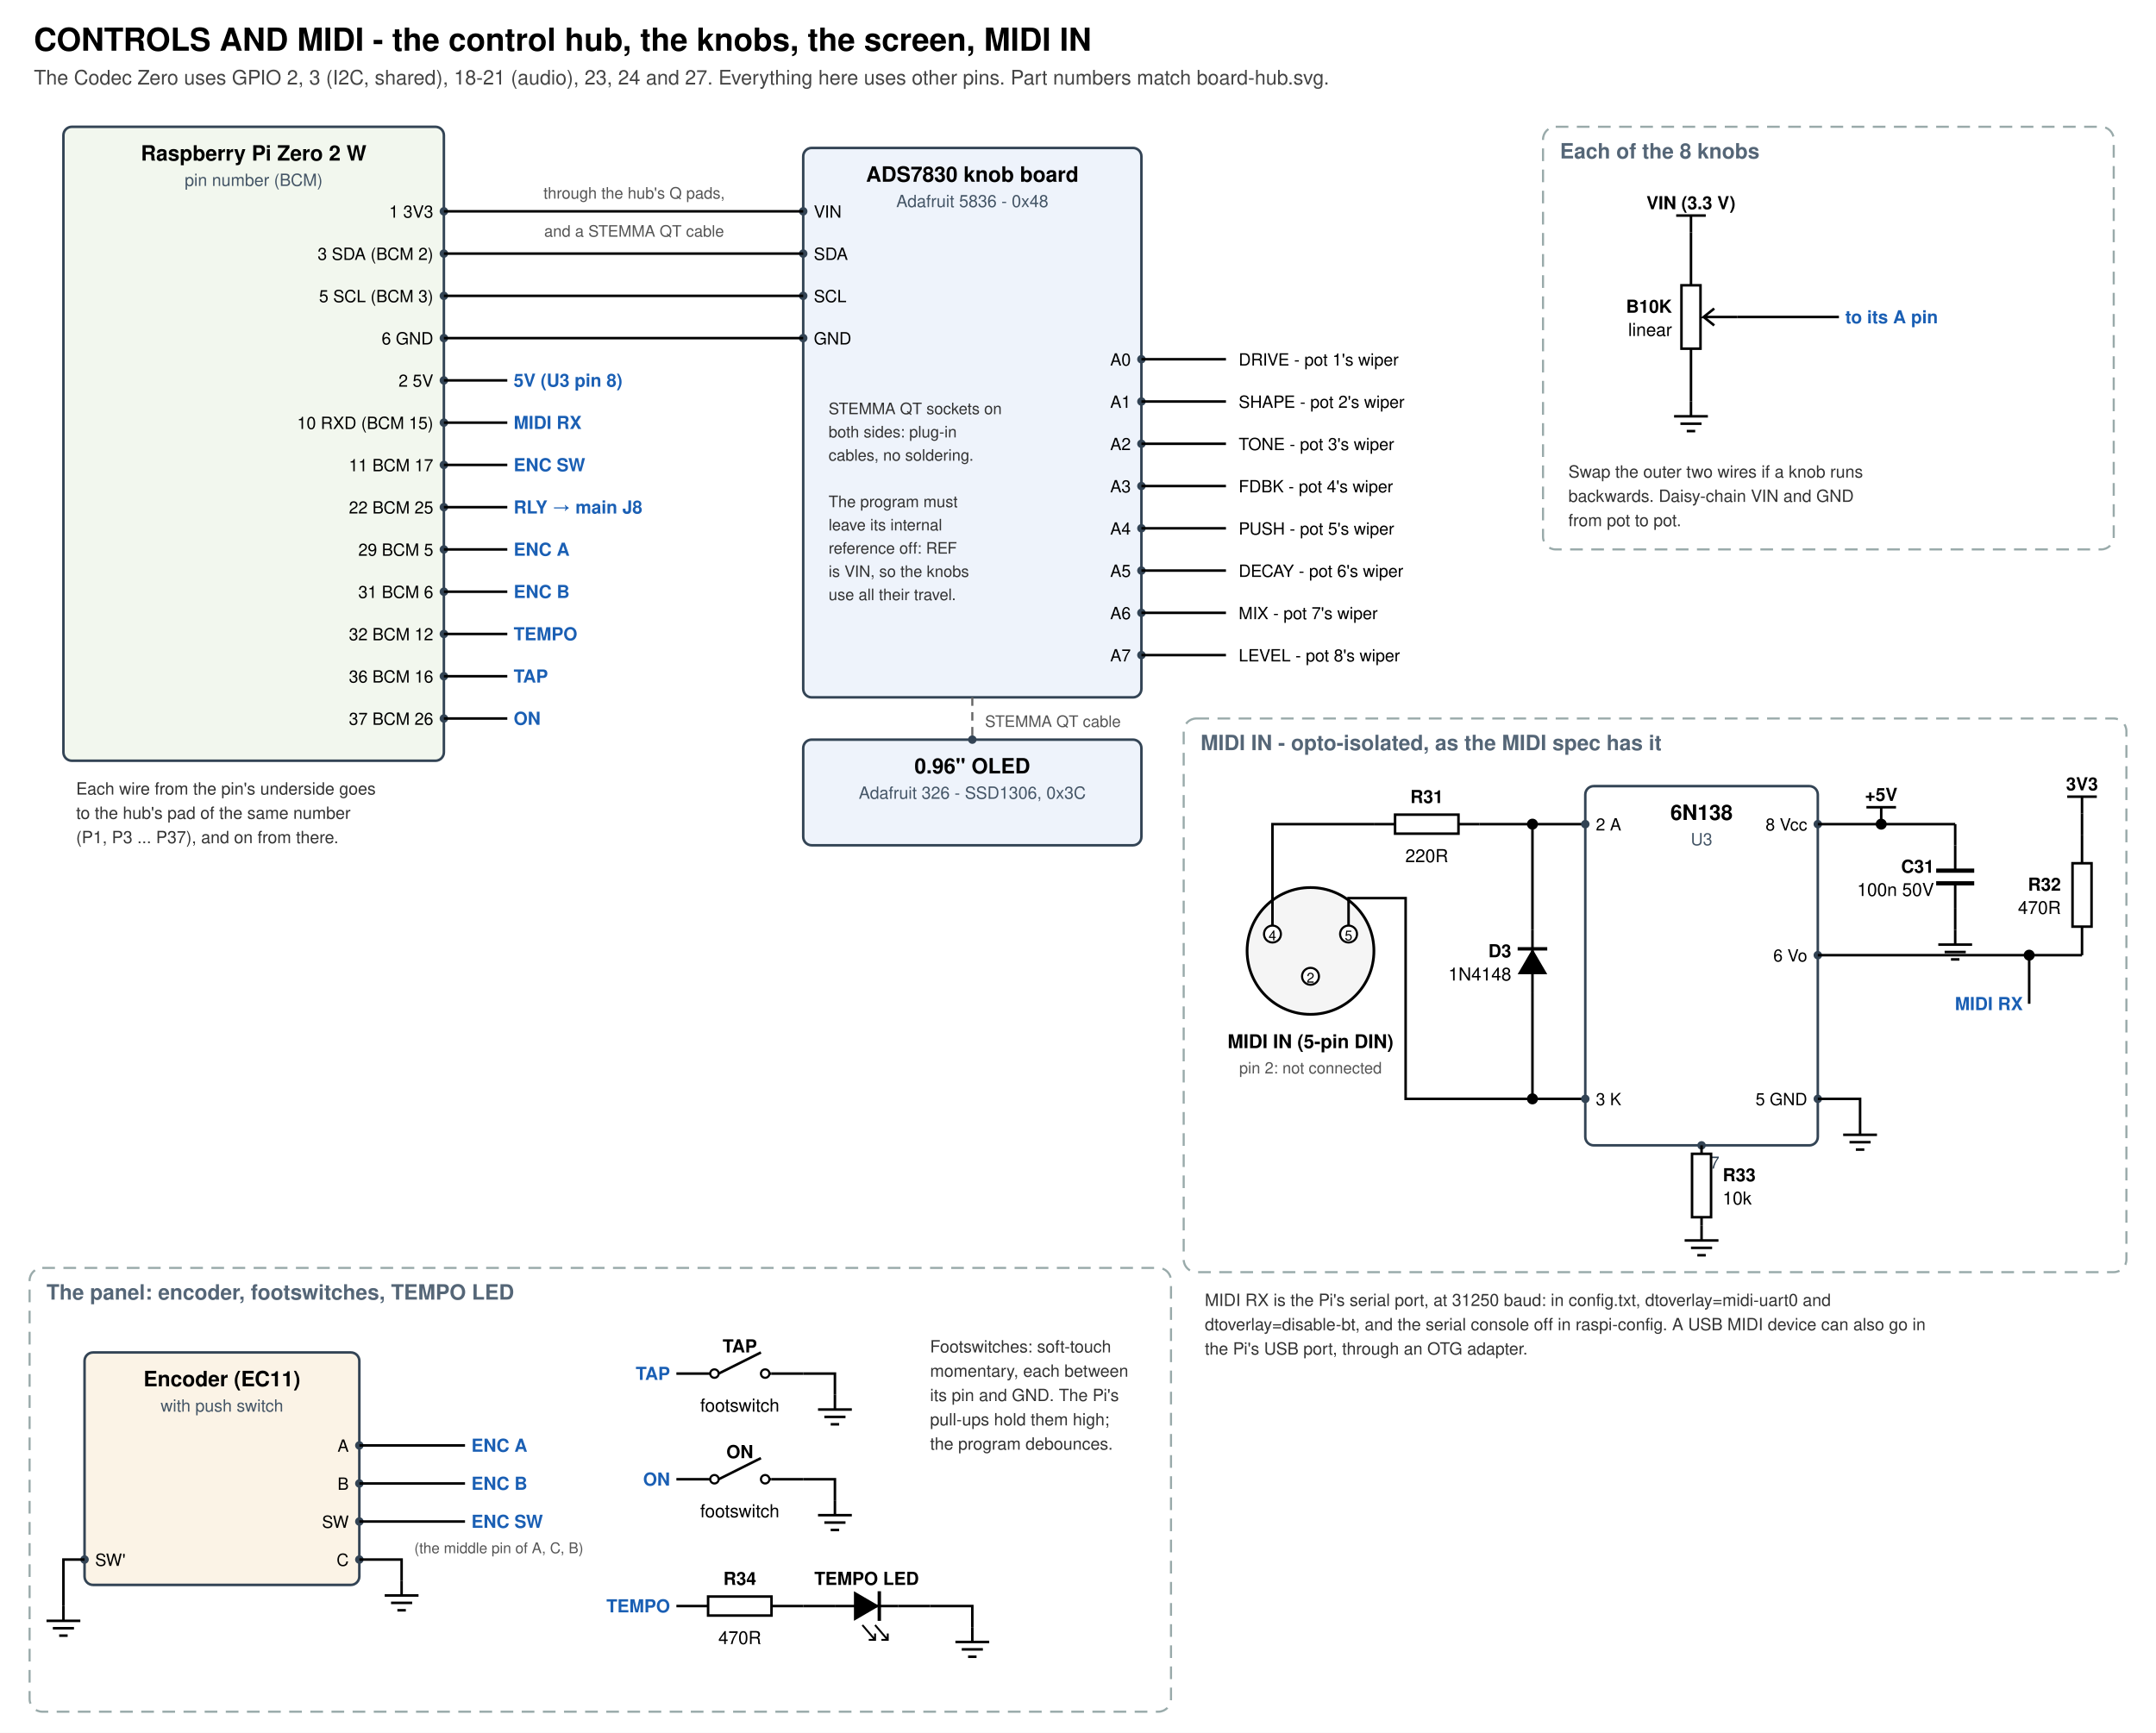
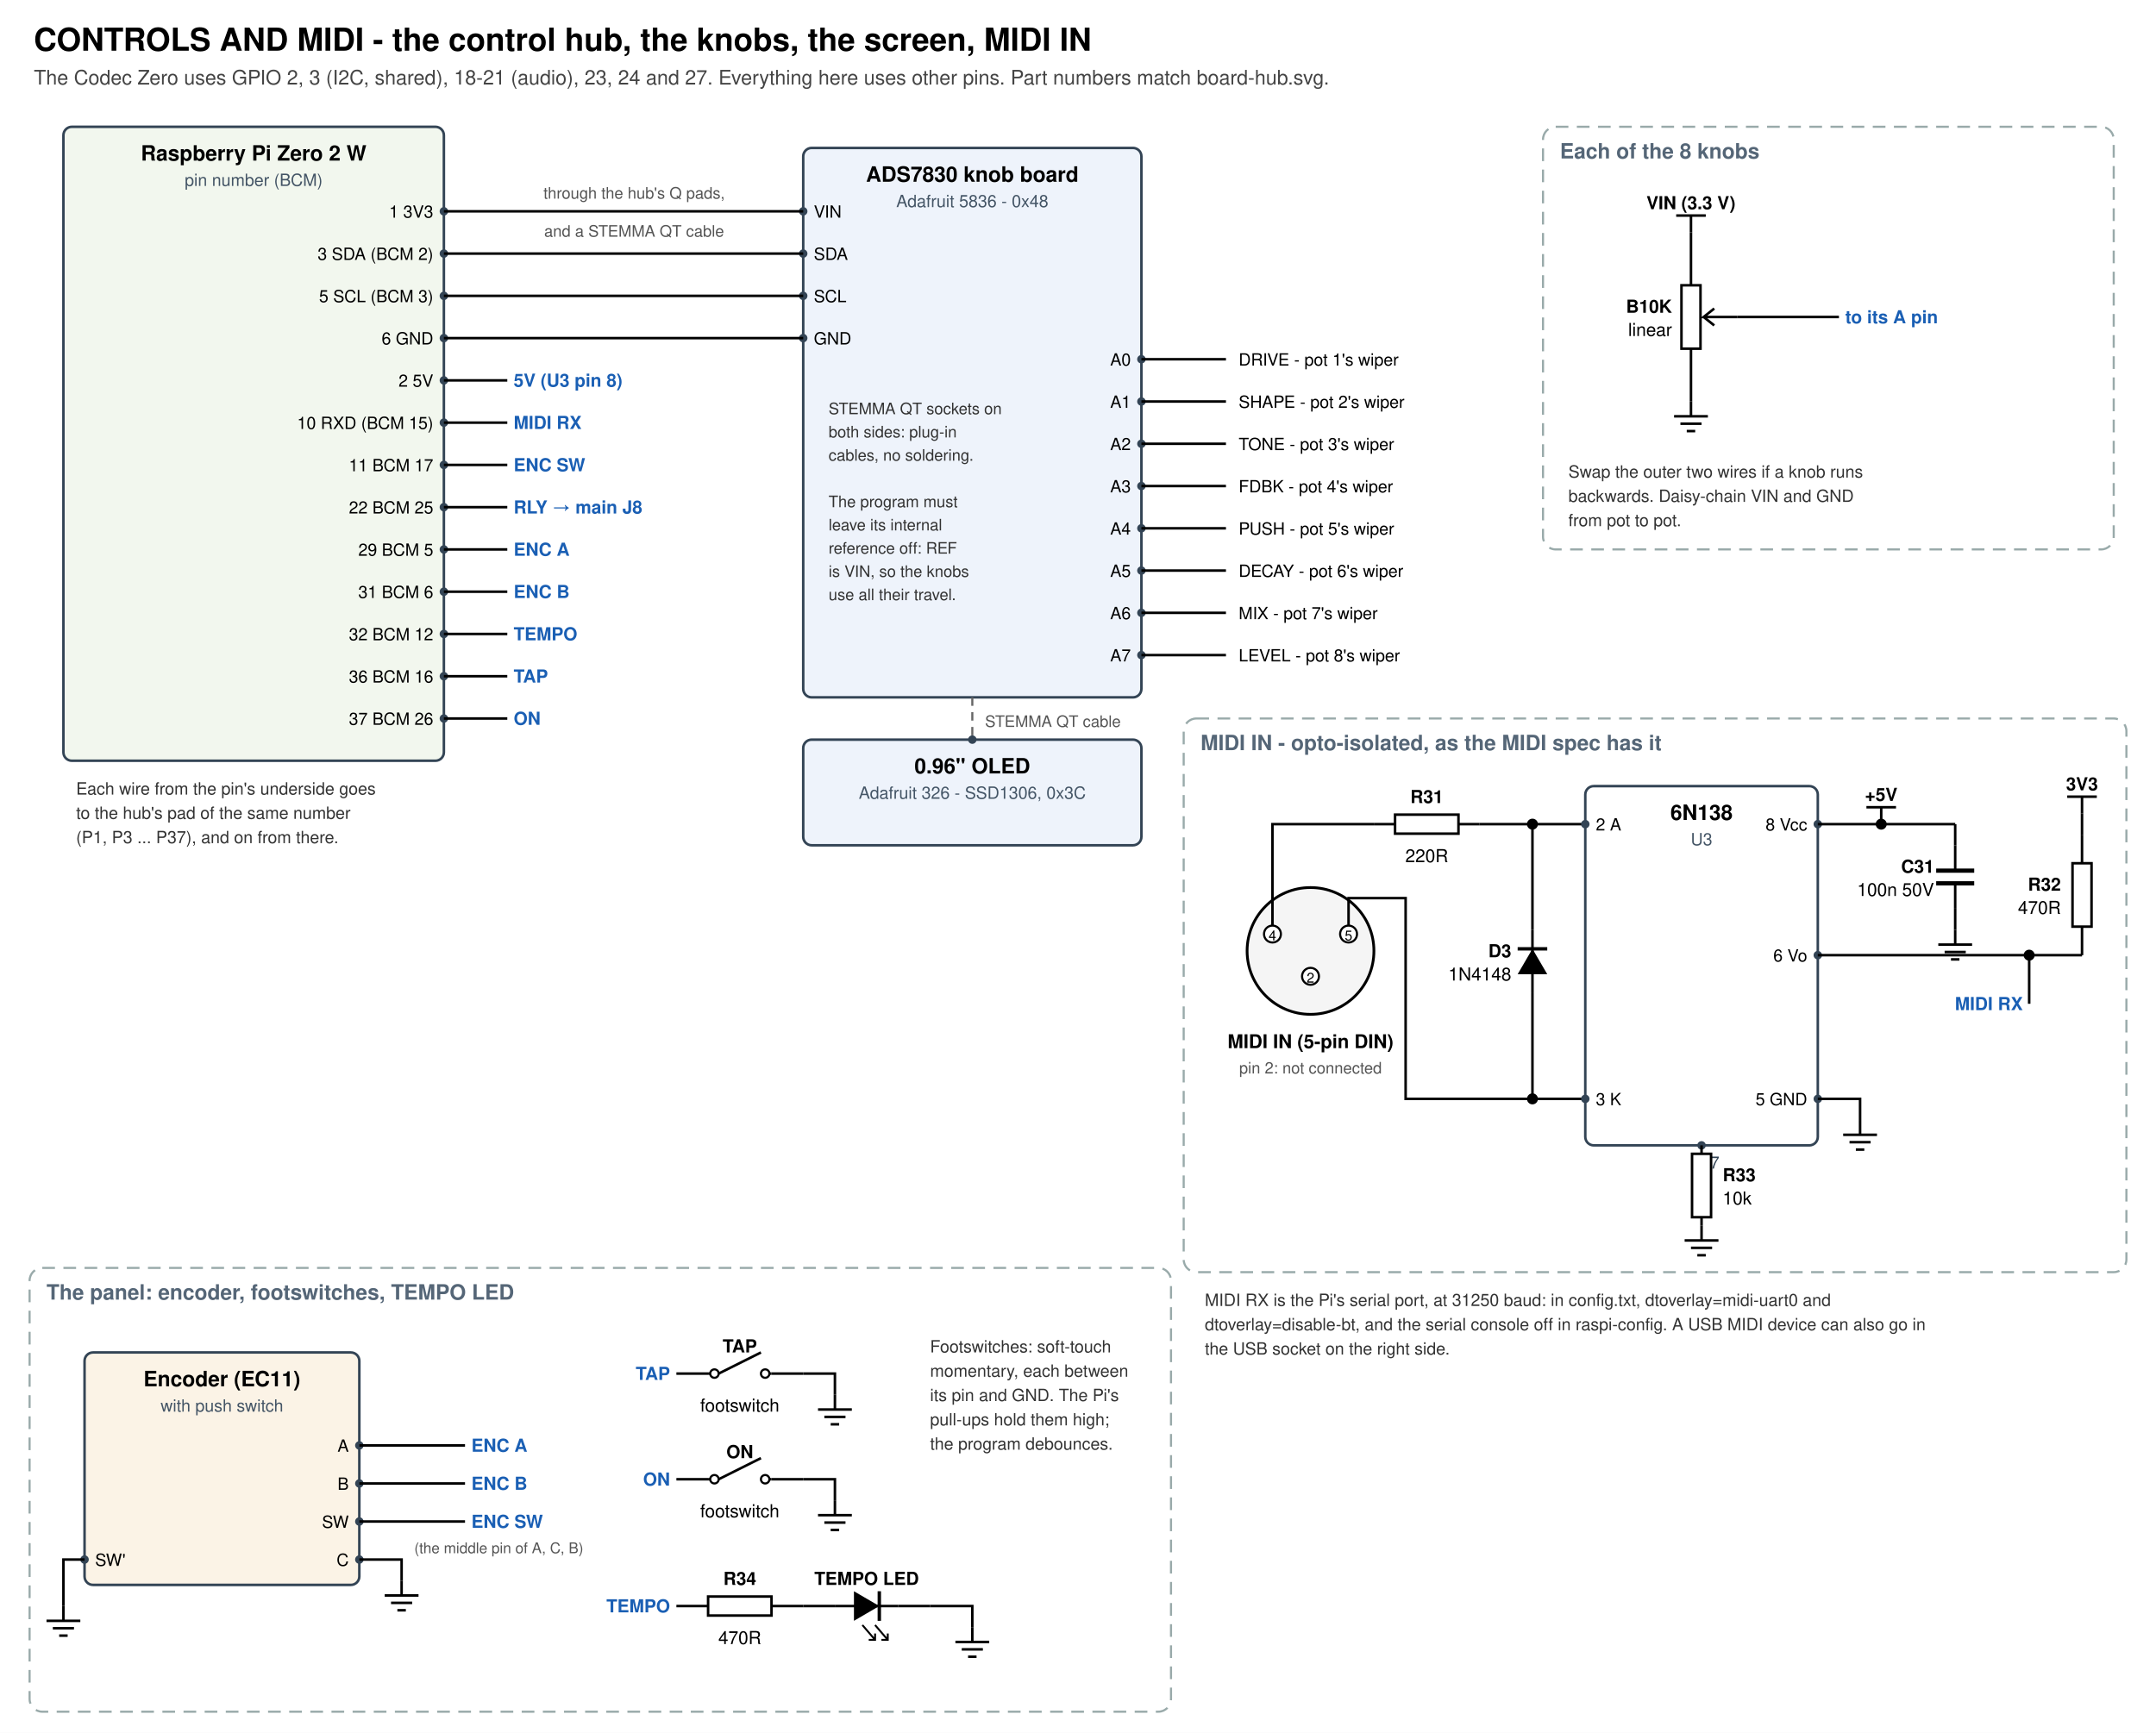
<svg xmlns="http://www.w3.org/2000/svg" viewBox="0 0 1020 820" width="1632" height="1312" font-family="Helvetica, Arial, sans-serif">
  <rect width="1020" height="820" fill="#fff" />
  <text x="16" y="24" font-size="15" font-weight="bold">CONTROLS AND MIDI - the control hub, the knobs, the screen, MIDI IN</text>
  <text x="16" y="40" font-size="9.5" fill="#444">The Codec Zero uses GPIO 2, 3 (I2C, shared), 18-21 (audio), 23, 24 and 27. Everything here uses other pins. Part numbers match board-hub.svg.</text>
  <rect x="30" y="60" width="180" height="300" rx="4" fill="#f2f7ee" stroke="#345" stroke-width="1.2" />
  <text x="120" y="76" font-size="10" text-anchor="middle" font-weight="bold" fill="#000">Raspberry Pi Zero 2 W</text>
  <text x="120" y="88" font-size="8" text-anchor="middle" font-weight="normal" fill="#456">pin number  (BCM)</text>
  <circle cx="210" cy="100" r="2" fill="#345" />
  <text x="205" y="103" font-size="8" text-anchor="end" font-weight="normal" fill="#000">1  3V3</text>
  <circle cx="210" cy="120" r="2" fill="#345" />
  <text x="205" y="123" font-size="8" text-anchor="end" font-weight="normal" fill="#000">3  SDA (BCM 2)</text>
  <circle cx="210" cy="140" r="2" fill="#345" />
  <text x="205" y="143" font-size="8" text-anchor="end" font-weight="normal" fill="#000">5  SCL (BCM 3)</text>
  <circle cx="210" cy="160" r="2" fill="#345" />
  <text x="205" y="163" font-size="8" text-anchor="end" font-weight="normal" fill="#000">6  GND</text>
  <circle cx="210" cy="180" r="2" fill="#345" />
  <text x="205" y="183" font-size="8" text-anchor="end" font-weight="normal" fill="#000">2  5V</text>
  <circle cx="210" cy="200" r="2" fill="#345" />
  <text x="205" y="203" font-size="8" text-anchor="end" font-weight="normal" fill="#000">10  RXD (BCM 15)</text>
  <circle cx="210" cy="220" r="2" fill="#345" />
  <text x="205" y="223" font-size="8" text-anchor="end" font-weight="normal" fill="#000">11  BCM 17</text>
  <circle cx="210" cy="240" r="2" fill="#345" />
  <text x="205" y="243" font-size="8" text-anchor="end" font-weight="normal" fill="#000">22  BCM 25</text>
  <circle cx="210" cy="260" r="2" fill="#345" />
  <text x="205" y="263" font-size="8" text-anchor="end" font-weight="normal" fill="#000">29  BCM 5</text>
  <circle cx="210" cy="280" r="2" fill="#345" />
  <text x="205" y="283" font-size="8" text-anchor="end" font-weight="normal" fill="#000">31  BCM 6</text>
  <circle cx="210" cy="300" r="2" fill="#345" />
  <text x="205" y="303" font-size="8" text-anchor="end" font-weight="normal" fill="#000">32  BCM 12</text>
  <circle cx="210" cy="320" r="2" fill="#345" />
  <text x="205" y="323" font-size="8" text-anchor="end" font-weight="normal" fill="#000">36  BCM 16</text>
  <circle cx="210" cy="340" r="2" fill="#345" />
  <text x="205" y="343" font-size="8" text-anchor="end" font-weight="normal" fill="#000">37  BCM 26</text>
  <text x="36" y="376" font-size="8" text-anchor="start" font-weight="normal" fill="#333">Each wire from the pin's underside goes</text>
  <text x="36" y="387.5" font-size="8" text-anchor="start" font-weight="normal" fill="#333">to the hub's pad of the same number</text>
  <text x="36" y="399" font-size="8" text-anchor="start" font-weight="normal" fill="#333">(P1, P3 ... P37), and on from there.</text>
  <path d="M210 180L240 180" fill="none" stroke="#000" stroke-width="1.2" />
  <text x="243" y="183" font-size="8.5" text-anchor="start" font-weight="bold" fill="#1a5fb4">5V (U3 pin 8)</text>
  <path d="M210 200L240 200" fill="none" stroke="#000" stroke-width="1.2" />
  <text x="243" y="203" font-size="8.5" text-anchor="start" font-weight="bold" fill="#1a5fb4">MIDI RX</text>
  <path d="M210 220L240 220" fill="none" stroke="#000" stroke-width="1.2" />
  <text x="243" y="223" font-size="8.5" text-anchor="start" font-weight="bold" fill="#1a5fb4">ENC SW</text>
  <path d="M210 240L240 240" fill="none" stroke="#000" stroke-width="1.2" />
  <text x="243" y="243" font-size="8.5" text-anchor="start" font-weight="bold" fill="#1a5fb4">RLY → main J8</text>
  <path d="M210 260L240 260" fill="none" stroke="#000" stroke-width="1.2" />
  <text x="243" y="263" font-size="8.5" text-anchor="start" font-weight="bold" fill="#1a5fb4">ENC A</text>
  <path d="M210 280L240 280" fill="none" stroke="#000" stroke-width="1.2" />
  <text x="243" y="283" font-size="8.5" text-anchor="start" font-weight="bold" fill="#1a5fb4">ENC B</text>
  <path d="M210 300L240 300" fill="none" stroke="#000" stroke-width="1.2" />
  <text x="243" y="303" font-size="8.5" text-anchor="start" font-weight="bold" fill="#1a5fb4">TEMPO</text>
  <path d="M210 320L240 320" fill="none" stroke="#000" stroke-width="1.2" />
  <text x="243" y="323" font-size="8.5" text-anchor="start" font-weight="bold" fill="#1a5fb4">TAP</text>
  <path d="M210 340L240 340" fill="none" stroke="#000" stroke-width="1.2" />
  <text x="243" y="343" font-size="8.5" text-anchor="start" font-weight="bold" fill="#1a5fb4">ON</text>
  <rect x="380" y="70" width="160" height="260" rx="4" fill="#eef3fb" stroke="#345" stroke-width="1.2" />
  <text x="460" y="86" font-size="10" text-anchor="middle" font-weight="bold" fill="#000">ADS7830 knob board</text>
  <text x="460" y="98" font-size="8" text-anchor="middle" font-weight="normal" fill="#456">Adafruit 5836 - 0x48</text>
  <circle cx="380" cy="100" r="2" fill="#345" />
  <text x="385" y="103" font-size="8" text-anchor="start" font-weight="normal" fill="#000">VIN</text>
  <circle cx="380" cy="120" r="2" fill="#345" />
  <text x="385" y="123" font-size="8" text-anchor="start" font-weight="normal" fill="#000">SDA</text>
  <circle cx="380" cy="140" r="2" fill="#345" />
  <text x="385" y="143" font-size="8" text-anchor="start" font-weight="normal" fill="#000">SCL</text>
  <circle cx="380" cy="160" r="2" fill="#345" />
  <text x="385" y="163" font-size="8" text-anchor="start" font-weight="normal" fill="#000">GND</text>
  <circle cx="540" cy="170" r="2" fill="#345" />
  <text x="535" y="173" font-size="8" text-anchor="end" font-weight="normal" fill="#000">A0</text>
  <circle cx="540" cy="190" r="2" fill="#345" />
  <text x="535" y="193" font-size="8" text-anchor="end" font-weight="normal" fill="#000">A1</text>
  <circle cx="540" cy="210" r="2" fill="#345" />
  <text x="535" y="213" font-size="8" text-anchor="end" font-weight="normal" fill="#000">A2</text>
  <circle cx="540" cy="230" r="2" fill="#345" />
  <text x="535" y="233" font-size="8" text-anchor="end" font-weight="normal" fill="#000">A3</text>
  <circle cx="540" cy="250" r="2" fill="#345" />
  <text x="535" y="253" font-size="8" text-anchor="end" font-weight="normal" fill="#000">A4</text>
  <circle cx="540" cy="270" r="2" fill="#345" />
  <text x="535" y="273" font-size="8" text-anchor="end" font-weight="normal" fill="#000">A5</text>
  <circle cx="540" cy="290" r="2" fill="#345" />
  <text x="535" y="293" font-size="8" text-anchor="end" font-weight="normal" fill="#000">A6</text>
  <circle cx="540" cy="310" r="2" fill="#345" />
  <text x="535" y="313" font-size="8" text-anchor="end" font-weight="normal" fill="#000">A7</text>
  <path d="M210 100L380 100" fill="none" stroke="#000" stroke-width="1.2" />
  <path d="M210 120L380 120" fill="none" stroke="#000" stroke-width="1.2" />
  <path d="M210 140L380 140" fill="none" stroke="#000" stroke-width="1.2" />
  <path d="M210 160L380 160" fill="none" stroke="#000" stroke-width="1.2" />
  <text x="300" y="94" font-size="7.5" text-anchor="middle" font-weight="normal" fill="#555">through the hub's Q pads,</text>
  <text x="300" y="112" font-size="7.5" text-anchor="middle" font-weight="normal" fill="#555">and a STEMMA QT cable</text>
  <text x="392" y="196" font-size="7.5" text-anchor="start" font-weight="normal" fill="#333">STEMMA QT sockets on</text>
  <text x="392" y="207" font-size="7.5" text-anchor="start" font-weight="normal" fill="#333">both sides: plug-in</text>
  <text x="392" y="218" font-size="7.5" text-anchor="start" font-weight="normal" fill="#333">cables, no soldering.</text>
  <text x="392" y="229" font-size="7.5" text-anchor="start" font-weight="normal" fill="#333" />
  <text x="392" y="240" font-size="7.5" text-anchor="start" font-weight="normal" fill="#333">The program must</text>
  <text x="392" y="251" font-size="7.5" text-anchor="start" font-weight="normal" fill="#333">leave its internal</text>
  <text x="392" y="262" font-size="7.5" text-anchor="start" font-weight="normal" fill="#333">reference off: REF</text>
  <text x="392" y="273" font-size="7.5" text-anchor="start" font-weight="normal" fill="#333">is VIN, so the knobs</text>
  <text x="392" y="284" font-size="7.5" text-anchor="start" font-weight="normal" fill="#333">use all their travel.</text>
  <path d="M540 170L580 170" fill="none" stroke="#000" stroke-width="1.2" />
  <text x="586" y="173" font-size="8" text-anchor="start" font-weight="normal" fill="#000">DRIVE - pot 1's wiper</text>
  <path d="M540 190L580 190" fill="none" stroke="#000" stroke-width="1.2" />
  <text x="586" y="193" font-size="8" text-anchor="start" font-weight="normal" fill="#000">SHAPE - pot 2's wiper</text>
  <path d="M540 210L580 210" fill="none" stroke="#000" stroke-width="1.2" />
  <text x="586" y="213" font-size="8" text-anchor="start" font-weight="normal" fill="#000">TONE - pot 3's wiper</text>
  <path d="M540 230L580 230" fill="none" stroke="#000" stroke-width="1.2" />
  <text x="586" y="233" font-size="8" text-anchor="start" font-weight="normal" fill="#000">FDBK - pot 4's wiper</text>
  <path d="M540 250L580 250" fill="none" stroke="#000" stroke-width="1.2" />
  <text x="586" y="253" font-size="8" text-anchor="start" font-weight="normal" fill="#000">PUSH - pot 5's wiper</text>
  <path d="M540 270L580 270" fill="none" stroke="#000" stroke-width="1.2" />
  <text x="586" y="273" font-size="8" text-anchor="start" font-weight="normal" fill="#000">DECAY - pot 6's wiper</text>
  <path d="M540 290L580 290" fill="none" stroke="#000" stroke-width="1.2" />
  <text x="586" y="293" font-size="8" text-anchor="start" font-weight="normal" fill="#000">MIX - pot 7's wiper</text>
  <path d="M540 310L580 310" fill="none" stroke="#000" stroke-width="1.2" />
  <text x="586" y="313" font-size="8" text-anchor="start" font-weight="normal" fill="#000">LEVEL - pot 8's wiper</text>
  <rect x="380" y="350" width="160" height="50" rx="4" fill="#eef3fb" stroke="#345" stroke-width="1.2" />
  <text x="460" y="366" font-size="10" text-anchor="middle" font-weight="bold" fill="#000">0.96" OLED</text>
  <text x="460" y="378" font-size="8" text-anchor="middle" font-weight="normal" fill="#456">Adafruit 326 - SSD1306, 0x3C</text>
  <circle cx="460" cy="350" r="2" fill="#345" />
  <path d="M460 330L460 350" fill="none" stroke="#666" stroke-width="1" stroke-dasharray="4 3" />
  <text x="466" y="344" font-size="7.5" text-anchor="start" font-weight="normal" fill="#555">STEMMA QT cable</text>
  <rect x="730" y="60" width="270" height="200" fill="none" stroke="#9aa" stroke-width="1" stroke-dasharray="6 4" rx="6" />
  <text x="738" y="75" font-size="10" text-anchor="start" font-weight="bold" fill="#567">Each of the 8 knobs</text>
  <path d="M800 110V102M793 102H807" stroke="#000" stroke-width="1.2" />
  <text x="800" y="99" font-size="8.5" text-anchor="middle" font-weight="bold" fill="#000">VIN (3.3 V)</text>
  <path d="M800 110L800 135" fill="none" stroke="#000" stroke-width="1.2" />
  <path d="M800 165L800 190" fill="none" stroke="#000" stroke-width="1.2" />
  <rect x="795.5" y="135" width="9" height="30" fill="#fff" stroke="#000" stroke-width="1.2" />
  <text x="810" y="148" font-size="8.5" text-anchor="start" font-weight="bold" fill="#000" />
  <path d="M822 150H806l5 -4m-5 4l5 4" stroke="#000" fill="none" stroke-width="1.2" />
  <text x="791" y="148" font-size="8.5" text-anchor="end" font-weight="bold" fill="#000">B10K</text>
  <text x="791" y="159" font-size="8.5" text-anchor="end" font-weight="normal" fill="#000">linear</text>
  <path d="M822 150L870 150" fill="none" stroke="#000" stroke-width="1.2" />
  <text x="873" y="153" font-size="8.5" text-anchor="start" font-weight="bold" fill="#1a5fb4">to its A pin</text>
  <path d="M800 190V197M792 197H808M795 200.5H805M798 204H802" stroke="#000" stroke-width="1.2" fill="none" />
  <text x="742" y="226" font-size="8" text-anchor="start" font-weight="normal" fill="#333">Swap the outer two wires if a knob runs</text>
  <text x="742" y="237.5" font-size="8" text-anchor="start" font-weight="normal" fill="#333">backwards. Daisy-chain VIN and GND</text>
  <text x="742" y="249" font-size="8" text-anchor="start" font-weight="normal" fill="#333">from pot to pot.</text>
  <rect x="560" y="340" width="446" height="262" fill="none" stroke="#9aa" stroke-width="1" stroke-dasharray="6 4" rx="6" />
  <text x="568" y="355" font-size="10" text-anchor="start" font-weight="bold" fill="#567">MIDI IN - opto-isolated, as the MIDI spec has it</text>
  <circle cx="620" cy="450" r="30" fill="#f5f5f5" stroke="#000" stroke-width="1.3" />
  <circle cx="602" cy="442" r="4" fill="#fff" stroke="#000" />
  <text x="602" y="445" font-size="6.5" text-anchor="middle" font-weight="normal" fill="#000">4</text>
  <circle cx="638" cy="442" r="4" fill="#fff" stroke="#000" />
  <text x="638" y="445" font-size="6.5" text-anchor="middle" font-weight="normal" fill="#000">5</text>
  <circle cx="620" cy="462" r="4" fill="#fff" stroke="#000" />
  <text x="620" y="465" font-size="6.5" text-anchor="middle" font-weight="normal" fill="#000">2</text>
  <text x="620" y="496" font-size="9" text-anchor="middle" font-weight="bold" fill="#000">MIDI IN (5-pin DIN)</text>
  <text x="620" y="508" font-size="7.5" text-anchor="middle" font-weight="normal" fill="#555">pin 2: not connected</text>
  <path d="M602 438L602 390L650 390" fill="none" stroke="#000" stroke-width="1.2" />
  <path d="M650 390L660 390" fill="none" stroke="#000" stroke-width="1.2" />
  <path d="M690 390L700 390" fill="none" stroke="#000" stroke-width="1.2" />
  <rect x="660" y="385.5" width="30" height="9" fill="#fff" stroke="#000" stroke-width="1.2" />
  <text x="675" y="380" font-size="8.5" text-anchor="middle" font-weight="bold" fill="#000">R31</text>
  <text x="675" y="408" font-size="8.5" text-anchor="middle" font-weight="normal" fill="#000">220R</text>
  <path d="M700 390L750 390" fill="none" stroke="#000" stroke-width="1.2" />
  <circle cx="725" cy="390" r="2.6" fill="#000" />
  <path d="M638 438L638 425L665 425L665 520L750 520" fill="none" stroke="#000" stroke-width="1.2" />
  <circle cx="725" cy="520" r="2.6" fill="#000" />
  <path d="M725 520L725 470" fill="none" stroke="#000" stroke-width="1.2" />
  <path d="M725 440L725 390" fill="none" stroke="#000" stroke-width="1.2" />
  <path d="M725 440L725 470" fill="none" stroke="#000" stroke-width="1.2" />
  <path d="M718 461H732L725 449Z" fill="#000" />
  <path d="M718 449H732" stroke="#000" stroke-width="1.6" />
  <text x="715" y="453" font-size="8.5" text-anchor="end" font-weight="bold" fill="#000">D3</text>
  <text x="715" y="464" font-size="8.5" text-anchor="end" font-weight="normal" fill="#000">1N4148</text>
  <rect x="750" y="372" width="110" height="170" rx="4" fill="#fff" stroke="#345" stroke-width="1.2" />
  <text x="805" y="388" font-size="10" text-anchor="middle" font-weight="bold" fill="#000">6N138</text>
  <text x="805" y="400" font-size="8" text-anchor="middle" font-weight="normal" fill="#456">U3</text>
  <circle cx="750" cy="390" r="2" fill="#345" />
  <text x="755" y="393" font-size="8" text-anchor="start" font-weight="normal" fill="#000">2 A</text>
  <circle cx="750" cy="520" r="2" fill="#345" />
  <text x="755" y="523" font-size="8" text-anchor="start" font-weight="normal" fill="#000">3 K</text>
  <circle cx="860" cy="390" r="2" fill="#345" />
  <text x="855" y="393" font-size="8" text-anchor="end" font-weight="normal" fill="#000">8 Vcc</text>
  <circle cx="860" cy="452" r="2" fill="#345" />
  <text x="855" y="455" font-size="8" text-anchor="end" font-weight="normal" fill="#000">6 Vo</text>
  <circle cx="860" cy="520" r="2" fill="#345" />
  <text x="855" y="523" font-size="8" text-anchor="end" font-weight="normal" fill="#000">5 GND</text>
  <circle cx="805" cy="542" r="2" fill="#345" />
  <text x="809" y="553" font-size="8" text-anchor="start" font-weight="normal" fill="#345">7</text>
  <path d="M860 390L925 390" fill="none" stroke="#000" stroke-width="1.2" />
  <circle cx="890" cy="390" r="2.6" fill="#000" />
  <path d="M890 390V382M883 382H897" stroke="#000" stroke-width="1.2" />
  <text x="890" y="379" font-size="8.5" text-anchor="middle" font-weight="bold" fill="#000">+5V</text>
  <path d="M925 390L925 400" fill="none" stroke="#000" stroke-width="1.2" />
  <path d="M925 430L925 440" fill="none" stroke="#000" stroke-width="1.2" />
  <path d="M925 400L925 412" fill="none" stroke="#000" stroke-width="1.2" />
  <path d="M925 418L925 430" fill="none" stroke="#000" stroke-width="1.2" />
  <path d="M916 412H934M916 418H934" stroke="#000" stroke-width="2" />
  <text x="915" y="413" font-size="8.5" text-anchor="end" font-weight="bold" fill="#000">C31</text>
  <text x="915" y="424" font-size="8.5" text-anchor="end" font-weight="normal" fill="#000">100n 50V</text>
  <path d="M925 440V447M917 447H933M920 450.5H930M923 454H927" stroke="#000" stroke-width="1.2" fill="none" />
  <path d="M860 452L985 452" fill="none" stroke="#000" stroke-width="1.2" />
  <circle cx="960" cy="452" r="2.6" fill="#000" />
  <path d="M985 452L985 438.5" fill="none" stroke="#000" stroke-width="1.2" />
  <path d="M985 408.5L985 395" fill="none" stroke="#000" stroke-width="1.2" />
  <rect x="980.5" y="408.5" width="9" height="30" fill="#fff" stroke="#000" stroke-width="1.2" />
  <text x="975" y="421.5" font-size="8.5" text-anchor="end" font-weight="bold" fill="#000">R32</text>
  <text x="975" y="432.5" font-size="8.5" text-anchor="end" font-weight="normal" fill="#000">470R</text>
  <path d="M985 395L985 385" fill="none" stroke="#000" stroke-width="1.2" />
  <path d="M985 385V377M978 377H992" stroke="#000" stroke-width="1.2" />
  <text x="985" y="374" font-size="8.5" text-anchor="middle" font-weight="bold" fill="#000">3V3</text>
  <path d="M960 452L960 475" fill="none" stroke="#000" stroke-width="1.2" />
  <text x="957" y="478" font-size="8.5" text-anchor="end" font-weight="bold" fill="#1a5fb4">MIDI RX</text>
  <path d="M860 520L880 520L880 530" fill="none" stroke="#000" stroke-width="1.2" />
  <path d="M880 530V537M872 537H888M875 540.5H885M878 544H882" stroke="#000" stroke-width="1.2" fill="none" />
  <path d="M805 542L805 546" fill="none" stroke="#000" stroke-width="1.2" />
  <path d="M805 576L805 580" fill="none" stroke="#000" stroke-width="1.2" />
  <rect x="800.5" y="546" width="9" height="30" fill="#fff" stroke="#000" stroke-width="1.2" />
  <text x="815" y="559" font-size="8.5" text-anchor="start" font-weight="bold" fill="#000">R33</text>
  <text x="815" y="570" font-size="8.5" text-anchor="start" font-weight="normal" fill="#000">10k</text>
  <path d="M805 580V587M797 587H813M800 590.5H810M803 594H807" stroke="#000" stroke-width="1.2" fill="none" />
  <text x="570" y="618" font-size="8" text-anchor="start" font-weight="normal" fill="#333">MIDI RX is the Pi's serial port, at 31250 baud: in config.txt, dtoverlay=midi-uart0 and</text>
  <text x="570" y="629.5" font-size="8" text-anchor="start" font-weight="normal" fill="#333">dtoverlay=disable-bt, and the serial console off in raspi-config. A USB MIDI device can also go in</text>
-   <text x="570" y="641" font-size="8" text-anchor="start" font-weight="normal" fill="#333">the Pi's USB port, through an OTG adapter.</text>
+   <text x="570" y="641" font-size="8" text-anchor="start" font-weight="normal" fill="#333">the USB socket on the right side.</text>
  <rect x="14" y="600" width="540" height="210" fill="none" stroke="#9aa" stroke-width="1" stroke-dasharray="6 4" rx="6" />
  <text x="22" y="615" font-size="10" text-anchor="start" font-weight="bold" fill="#567">The panel: encoder, footswitches, TEMPO LED</text>
  <rect x="40" y="640" width="130" height="110" rx="4" fill="#fbf3e6" stroke="#345" stroke-width="1.2" />
  <text x="105" y="656" font-size="10" text-anchor="middle" font-weight="bold" fill="#000">Encoder (EC11)</text>
  <text x="105" y="668" font-size="8" text-anchor="middle" font-weight="normal" fill="#456">with push switch</text>
  <circle cx="170" cy="684" r="2" fill="#345" />
  <text x="165" y="687" font-size="8" text-anchor="end" font-weight="normal" fill="#000">A</text>
  <circle cx="170" cy="702" r="2" fill="#345" />
  <text x="165" y="705" font-size="8" text-anchor="end" font-weight="normal" fill="#000">B</text>
  <circle cx="170" cy="720" r="2" fill="#345" />
  <text x="165" y="723" font-size="8" text-anchor="end" font-weight="normal" fill="#000">SW</text>
  <circle cx="170" cy="738" r="2" fill="#345" />
  <text x="165" y="741" font-size="8" text-anchor="end" font-weight="normal" fill="#000">C</text>
  <circle cx="40" cy="738" r="2" fill="#345" />
  <text x="45" y="741" font-size="8" text-anchor="start" font-weight="normal" fill="#000">SW'</text>
  <path d="M170 684L220 684" fill="none" stroke="#000" stroke-width="1.2" />
  <text x="223" y="687" font-size="8.5" text-anchor="start" font-weight="bold" fill="#1a5fb4">ENC A</text>
  <path d="M170 702L220 702" fill="none" stroke="#000" stroke-width="1.2" />
  <text x="223" y="705" font-size="8.5" text-anchor="start" font-weight="bold" fill="#1a5fb4">ENC B</text>
  <path d="M170 720L220 720" fill="none" stroke="#000" stroke-width="1.2" />
  <text x="223" y="723" font-size="8.5" text-anchor="start" font-weight="bold" fill="#1a5fb4">ENC SW</text>
  <path d="M170 738L190 738L190 748" fill="none" stroke="#000" stroke-width="1.2" />
  <path d="M190 748V755M182 755H198M185 758.5H195M188 762H192" stroke="#000" stroke-width="1.2" fill="none" />
  <text x="196" y="735" font-size="7" text-anchor="start" font-weight="normal" fill="#555">(the middle pin of A, C, B)</text>
  <path d="M40 738L30 738L30 760" fill="none" stroke="#000" stroke-width="1.2" />
  <path d="M30 760V767M22 767H38M25 770.5H35M28 774H32" stroke="#000" stroke-width="1.2" fill="none" />
  <text x="317" y="653" font-size="8.5" text-anchor="end" font-weight="bold" fill="#1a5fb4">TAP</text>
  <path d="M320 650L335 650" fill="none" stroke="#000" stroke-width="1.2" />
  <path d="M365 650L380 650" fill="none" stroke="#000" stroke-width="1.2" />
  <circle cx="338" cy="650" r="2" fill="#fff" stroke="#000" />
  <circle cx="362" cy="650" r="2" fill="#fff" stroke="#000" />
  <path d="M335 650L336 650" fill="none" stroke="#000" stroke-width="1.2" />
  <path d="M364 650L365 650" fill="none" stroke="#000" stroke-width="1.2" />
  <path d="M340 650L360 640" fill="none" stroke="#000" stroke-width="1.2" />
  <text x="350" y="640" font-size="8.5" text-anchor="middle" font-weight="bold" fill="#000">TAP</text>
  <text x="350" y="668" font-size="8.5" text-anchor="middle" font-weight="normal" fill="#000">footswitch</text>
  <path d="M380 650L395 650L395 660" fill="none" stroke="#000" stroke-width="1.2" />
  <path d="M395 660V667M387 667H403M390 670.5H400M393 674H397" stroke="#000" stroke-width="1.2" fill="none" />
  <text x="317" y="703" font-size="8.5" text-anchor="end" font-weight="bold" fill="#1a5fb4">ON</text>
  <path d="M320 700L335 700" fill="none" stroke="#000" stroke-width="1.2" />
  <path d="M365 700L380 700" fill="none" stroke="#000" stroke-width="1.2" />
  <circle cx="338" cy="700" r="2" fill="#fff" stroke="#000" />
  <circle cx="362" cy="700" r="2" fill="#fff" stroke="#000" />
  <path d="M335 700L336 700" fill="none" stroke="#000" stroke-width="1.2" />
  <path d="M364 700L365 700" fill="none" stroke="#000" stroke-width="1.2" />
  <path d="M340 700L360 690" fill="none" stroke="#000" stroke-width="1.2" />
  <text x="350" y="690" font-size="8.5" text-anchor="middle" font-weight="bold" fill="#000">ON</text>
  <text x="350" y="718" font-size="8.5" text-anchor="middle" font-weight="normal" fill="#000">footswitch</text>
  <path d="M380 700L395 700L395 710" fill="none" stroke="#000" stroke-width="1.2" />
  <path d="M395 710V717M387 717H403M390 720.5H400M393 724H397" stroke="#000" stroke-width="1.2" fill="none" />
  <text x="317" y="763" font-size="8.5" text-anchor="end" font-weight="bold" fill="#1a5fb4">TEMPO</text>
  <path d="M320 760L335 760" fill="none" stroke="#000" stroke-width="1.2" />
  <path d="M365 760L380 760" fill="none" stroke="#000" stroke-width="1.2" />
  <rect x="335" y="755.5" width="30" height="9" fill="#fff" stroke="#000" stroke-width="1.2" />
  <text x="350" y="750" font-size="8.5" text-anchor="middle" font-weight="bold" fill="#000">R34</text>
  <text x="350" y="778" font-size="8.5" text-anchor="middle" font-weight="normal" fill="#000">470R</text>
  <path d="M380 760L395 760" fill="none" stroke="#000" stroke-width="1.2" />
  <path d="M425 760L440 760" fill="none" stroke="#000" stroke-width="1.2" />
  <path d="M395 760L425 760" fill="none" stroke="#000" stroke-width="1.2" />
  <path d="M404 753V767L416 760Z" fill="#000" />
  <path d="M416 753V767" stroke="#000" stroke-width="1.6" />
  <path d="M408 769l6 7m-3 0h3v-3M414 769l6 7m-3 0h3v-3" stroke="#000" stroke-width="0.9" fill="none" />
  <text x="410" y="750" font-size="8.5" text-anchor="middle" font-weight="bold" fill="#000">TEMPO LED</text>
  <path d="M440 760L460 760L460 770" fill="none" stroke="#000" stroke-width="1.2" />
  <path d="M460 770V777M452 777H468M455 780.5H465M458 784H462" stroke="#000" stroke-width="1.2" fill="none" />
  <text x="440" y="640" font-size="8" text-anchor="start" font-weight="normal" fill="#333">Footswitches: soft-touch</text>
  <text x="440" y="651.5" font-size="8" text-anchor="start" font-weight="normal" fill="#333">momentary, each between</text>
  <text x="440" y="663" font-size="8" text-anchor="start" font-weight="normal" fill="#333">its pin and GND. The Pi's</text>
  <text x="440" y="674.5" font-size="8" text-anchor="start" font-weight="normal" fill="#333">pull-ups hold them high;</text>
  <text x="440" y="686" font-size="8" text-anchor="start" font-weight="normal" fill="#333">the program debounces.</text>
</svg>
